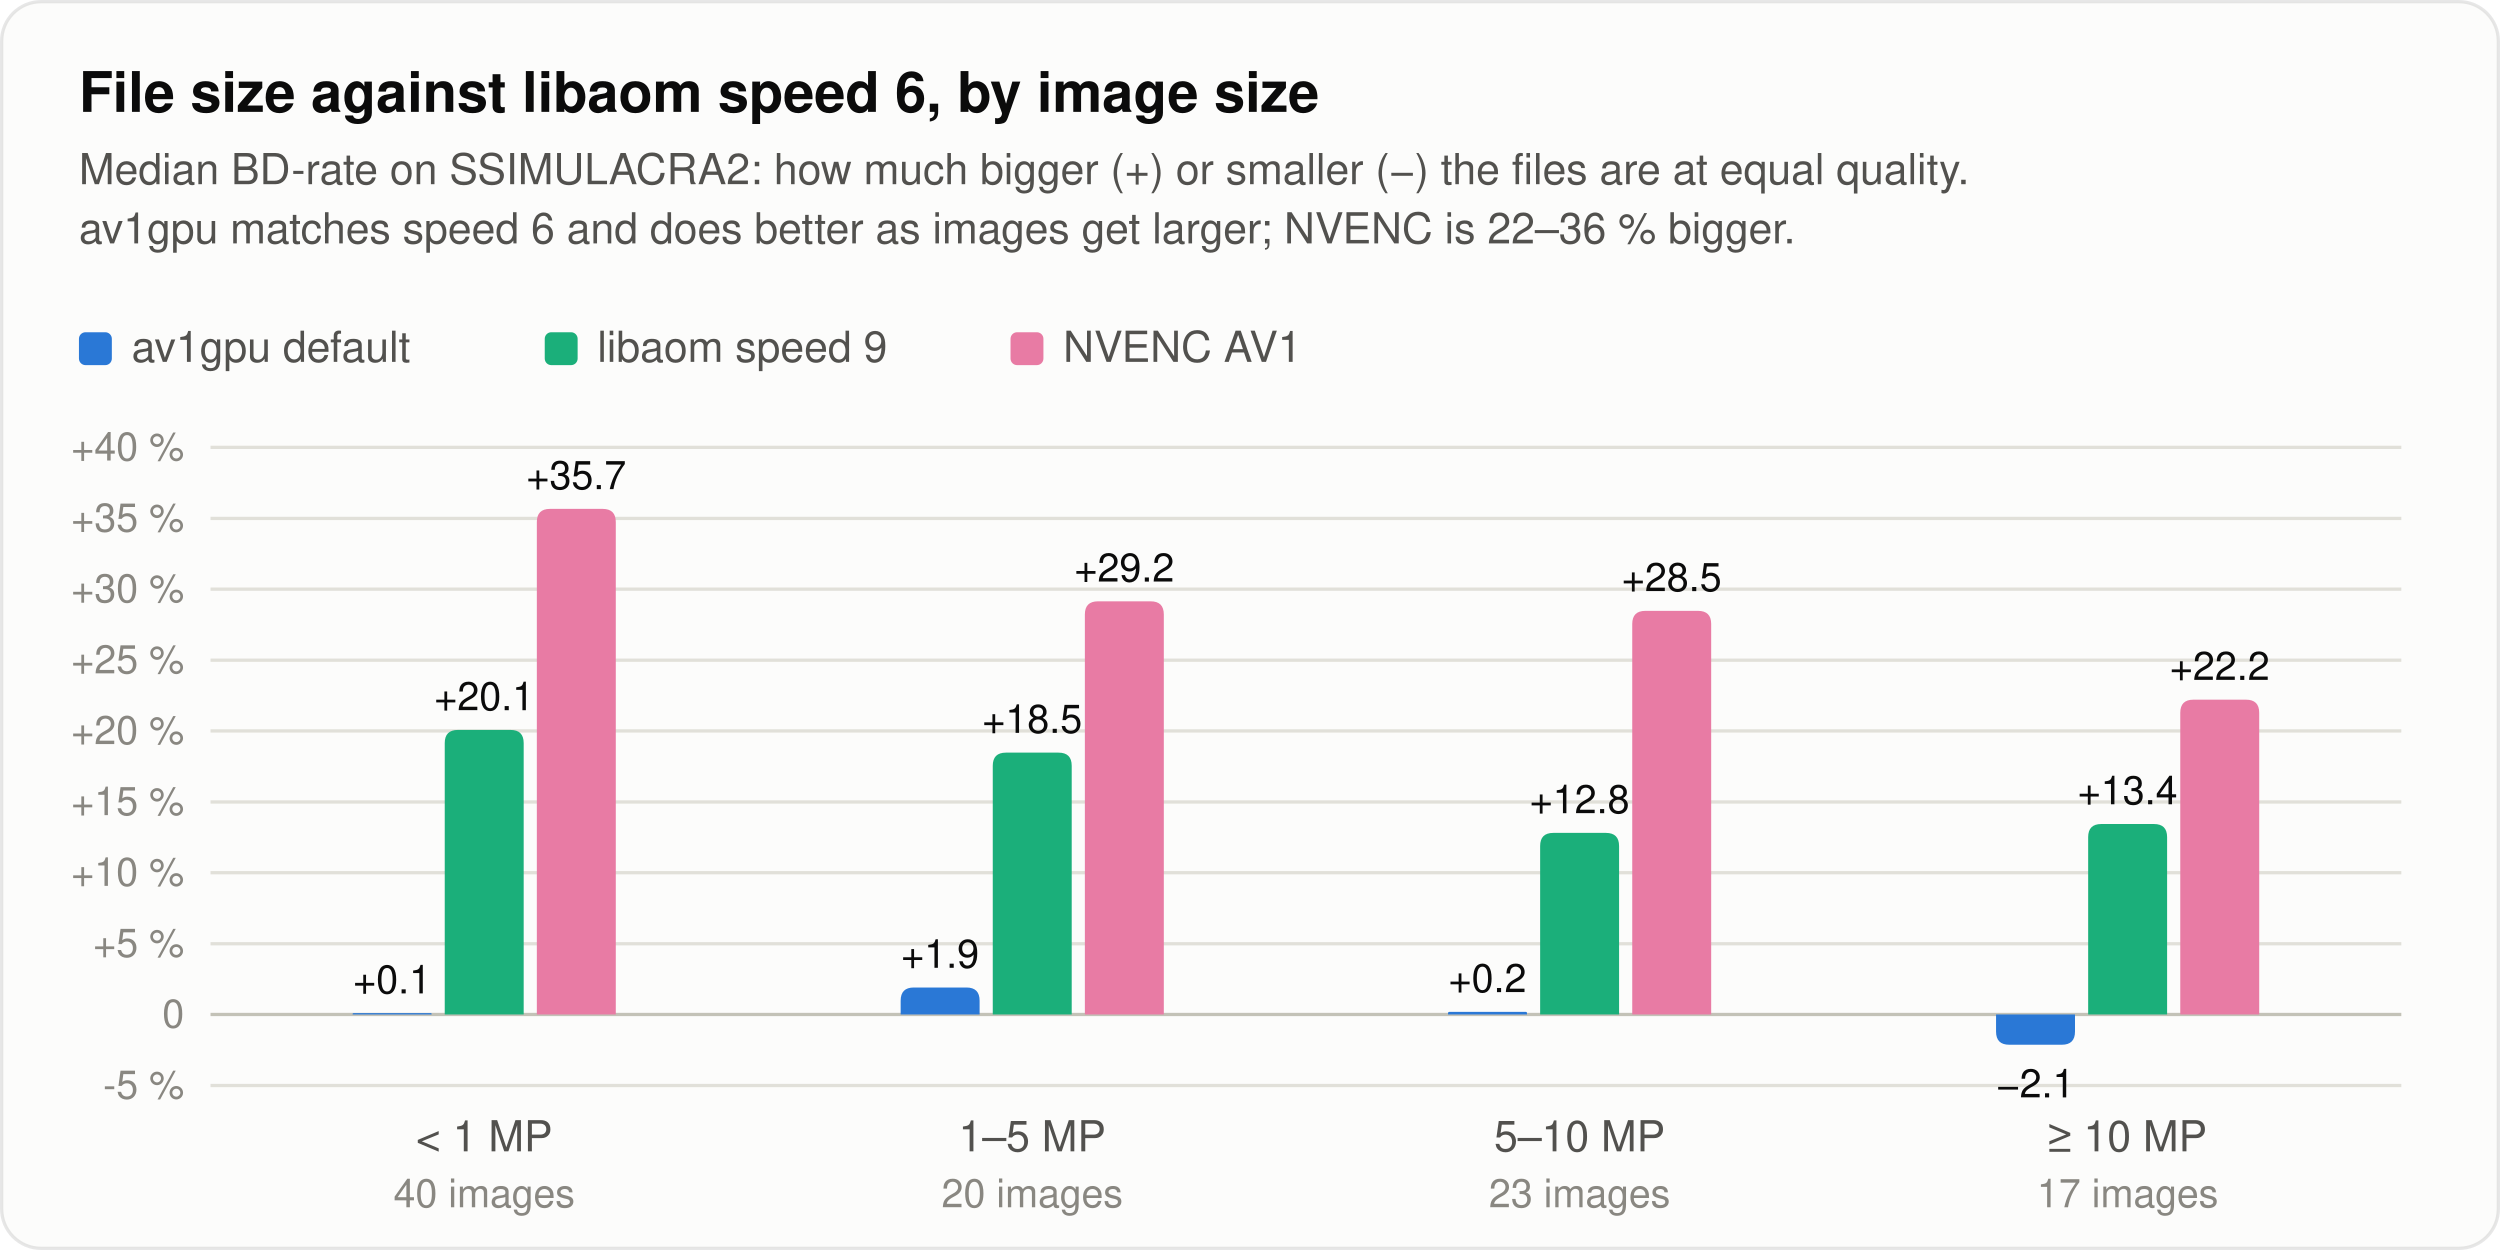
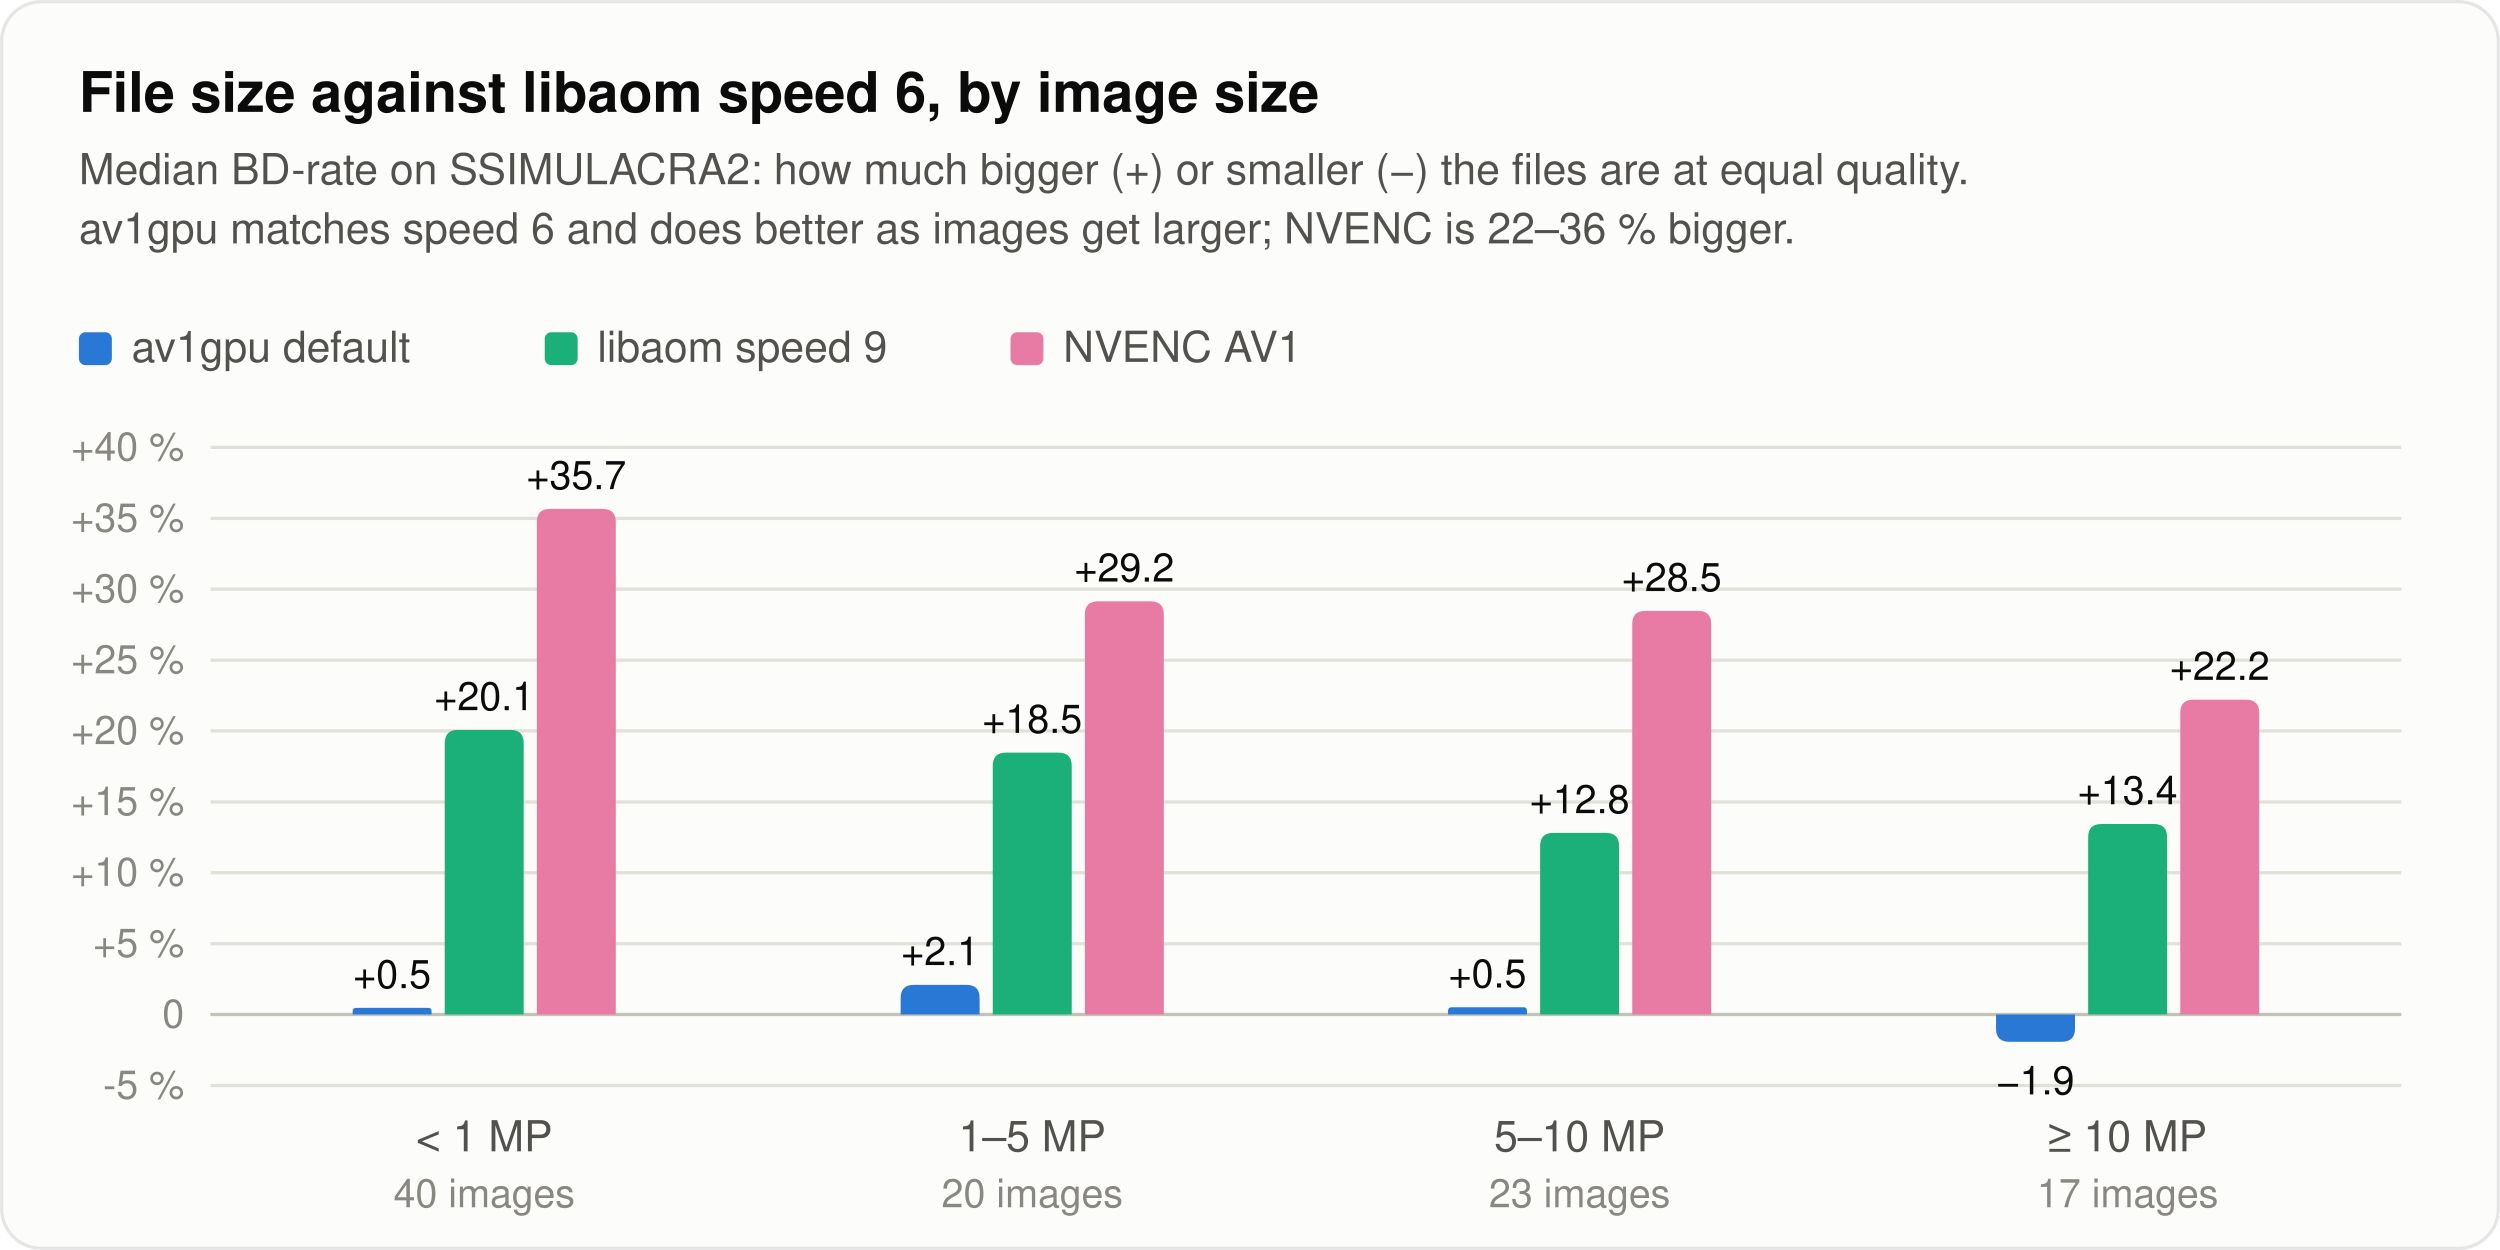
<svg xmlns="http://www.w3.org/2000/svg" width="760" height="380" viewBox="0 0 760 380" font-family="system-ui,-apple-system,'Segoe UI',Helvetica,Arial,sans-serif" role="img" aria-label="File size against libaom speed 6 by image size">
  <rect x="0.5" y="0.5" width="759" height="379" rx="12" fill="#fcfcfb" stroke="rgba(11,11,11,0.10)" />
  <text x="24.0" y="34.0" font-size="17" fill="#0b0b0b" text-anchor="start" font-weight="600">File size against libaom speed 6, by image size</text>
  <text x="24.0" y="56.0" font-size="13" fill="#52514e" text-anchor="start" font-weight="400">Median BD-rate on SSIMULACRA2: how much bigger (+) or smaller (−) the files are at equal quality.</text>
  <text x="24.0" y="74.0" font-size="13" fill="#52514e" text-anchor="start" font-weight="400">av1gpu matches speed 6 and does better as images get larger; NVENC is 22–36 % bigger.</text>
  <rect x="24" y="101" width="10" height="10" rx="2" fill="#2a78d6" />
  <text x="40.0" y="110.0" font-size="13" fill="#52514e" text-anchor="start" font-weight="400">av1gpu default</text>
  <rect x="165.6" y="101" width="10" height="10" rx="2" fill="#1baf7a" />
  <text x="181.6" y="110.0" font-size="13" fill="#52514e" text-anchor="start" font-weight="400">libaom speed 9</text>
  <rect x="307.2" y="101" width="10" height="10" rx="2" fill="#e87ba4" />
  <text x="323.2" y="110.0" font-size="13" fill="#52514e" text-anchor="start" font-weight="400">NVENC AV1</text>
  <line x1="64.0" y1="330.0" x2="730.0" y2="330.0" stroke="#e1e0d9" stroke-width="1" />
  <text x="56.0" y="334.0" font-size="12" fill="#898781" text-anchor="end" font-weight="400">-5 %</text>
  <line x1="64.0" y1="308.4" x2="730.0" y2="308.4" stroke="#c3c2b7" stroke-width="1" />
  <text x="56.0" y="312.4" font-size="12" fill="#898781" text-anchor="end" font-weight="400">0</text>
  <line x1="64.0" y1="286.9" x2="730.0" y2="286.9" stroke="#e1e0d9" stroke-width="1" />
  <text x="56.0" y="290.9" font-size="12" fill="#898781" text-anchor="end" font-weight="400">+5 %</text>
  <line x1="64.0" y1="265.3" x2="730.0" y2="265.3" stroke="#e1e0d9" stroke-width="1" />
  <text x="56.0" y="269.3" font-size="12" fill="#898781" text-anchor="end" font-weight="400">+10 %</text>
  <line x1="64.0" y1="243.8" x2="730.0" y2="243.8" stroke="#e1e0d9" stroke-width="1" />
  <text x="56.0" y="247.8" font-size="12" fill="#898781" text-anchor="end" font-weight="400">+15 %</text>
  <line x1="64.0" y1="222.2" x2="730.0" y2="222.2" stroke="#e1e0d9" stroke-width="1" />
  <text x="56.0" y="226.2" font-size="12" fill="#898781" text-anchor="end" font-weight="400">+20 %</text>
  <line x1="64.0" y1="200.7" x2="730.0" y2="200.7" stroke="#e1e0d9" stroke-width="1" />
  <text x="56.0" y="204.7" font-size="12" fill="#898781" text-anchor="end" font-weight="400">+25 %</text>
  <line x1="64.0" y1="179.1" x2="730.0" y2="179.1" stroke="#e1e0d9" stroke-width="1" />
  <text x="56.0" y="183.1" font-size="12" fill="#898781" text-anchor="end" font-weight="400">+30 %</text>
  <line x1="64.0" y1="157.6" x2="730.0" y2="157.6" stroke="#e1e0d9" stroke-width="1" />
  <text x="56.0" y="161.6" font-size="12" fill="#898781" text-anchor="end" font-weight="400">+35 %</text>
  <line x1="64.0" y1="136.0" x2="730.0" y2="136.0" stroke="#e1e0d9" stroke-width="1" />
  <text x="56.0" y="140.0" font-size="12" fill="#898781" text-anchor="end" font-weight="400">+40 %</text>
  <text x="147.2" y="350.0" font-size="13" fill="#52514e" text-anchor="middle" font-weight="400">&lt; 1 MP</text>
  <text x="147.2" y="367.0" font-size="12" fill="#898781" text-anchor="middle" font-weight="400">40 images</text>
-   <path d="M107.2,308.4 V308.2 Q107.2,308.0 107.5,308.0 H131.0 Q131.2,308.0 131.2,308.2 V308.4 Z" fill="#2a78d6" />
-   <text x="119.2" y="302.0" font-size="12" fill="#0b0b0b" text-anchor="middle" font-weight="400">+0.1</text>
+   <path d="M107.2,308.4 V307.4 Q107.2,306.4 108.3,306.4 H130.2 Q131.2,306.4 131.2,307.4 V308.4 Z" fill="#2a78d6" />
+   <text x="119.2" y="300.4" font-size="12" fill="#0b0b0b" text-anchor="middle" font-weight="400">+0.5</text>
  <path d="M135.2,308.4 V225.9 Q135.2,221.9 139.2,221.9 H155.2 Q159.2,221.9 159.2,225.9 V308.4 Z" fill="#1baf7a" />
  <text x="147.2" y="215.9" font-size="12" fill="#0b0b0b" text-anchor="middle" font-weight="400">+20.1</text>
  <path d="M163.2,308.4 V158.7 Q163.2,154.7 167.2,154.7 H183.2 Q187.2,154.7 187.2,158.7 V308.4 Z" fill="#e87ba4" />
  <text x="175.2" y="148.7" font-size="12" fill="#0b0b0b" text-anchor="middle" font-weight="400">+35.7</text>
  <text x="313.8" y="350.0" font-size="13" fill="#52514e" text-anchor="middle" font-weight="400">1–5 MP</text>
  <text x="313.8" y="367.0" font-size="12" fill="#898781" text-anchor="middle" font-weight="400">20 images</text>
-   <path d="M273.8,308.4 V304.2 Q273.8,300.2 277.8,300.2 H293.8 Q297.8,300.2 297.8,304.2 V308.4 Z" fill="#2a78d6" />
-   <text x="285.8" y="294.2" font-size="12" fill="#0b0b0b" text-anchor="middle" font-weight="400">+1.9</text>
+   <path d="M273.8,308.4 V303.4 Q273.8,299.4 277.8,299.4 H293.8 Q297.8,299.4 297.8,303.4 V308.4 Z" fill="#2a78d6" />
+   <text x="285.8" y="293.4" font-size="12" fill="#0b0b0b" text-anchor="middle" font-weight="400">+2.1</text>
  <path d="M301.8,308.4 V232.8 Q301.8,228.8 305.8,228.8 H321.8 Q325.8,228.8 325.8,232.8 V308.4 Z" fill="#1baf7a" />
  <text x="313.8" y="222.8" font-size="12" fill="#0b0b0b" text-anchor="middle" font-weight="400">+18.5</text>
  <path d="M329.8,308.4 V186.8 Q329.8,182.8 333.8,182.8 H349.8 Q353.8,182.8 353.8,186.8 V308.4 Z" fill="#e87ba4" />
  <text x="341.8" y="176.8" font-size="12" fill="#0b0b0b" text-anchor="middle" font-weight="400">+29.2</text>
  <text x="480.2" y="350.0" font-size="13" fill="#52514e" text-anchor="middle" font-weight="400">5–10 MP</text>
  <text x="480.2" y="367.0" font-size="12" fill="#898781" text-anchor="middle" font-weight="400">23 images</text>
-   <path d="M440.2,308.4 V308.0 Q440.2,307.6 440.7,307.6 H463.8 Q464.2,307.6 464.2,308.0 V308.4 Z" fill="#2a78d6" />
-   <text x="452.2" y="301.6" font-size="12" fill="#0b0b0b" text-anchor="middle" font-weight="400">+0.2</text>
+   <path d="M440.2,308.4 V307.3 Q440.2,306.2 441.4,306.2 H463.1 Q464.2,306.2 464.2,307.3 V308.4 Z" fill="#2a78d6" />
+   <text x="452.2" y="300.2" font-size="12" fill="#0b0b0b" text-anchor="middle" font-weight="400">+0.5</text>
  <path d="M468.2,308.4 V257.2 Q468.2,253.2 472.2,253.2 H488.2 Q492.2,253.2 492.2,257.2 V308.4 Z" fill="#1baf7a" />
  <text x="480.2" y="247.2" font-size="12" fill="#0b0b0b" text-anchor="middle" font-weight="400">+12.8</text>
  <path d="M496.2,308.4 V189.7 Q496.2,185.7 500.2,185.7 H516.2 Q520.2,185.7 520.2,189.7 V308.4 Z" fill="#e87ba4" />
  <text x="508.2" y="179.7" font-size="12" fill="#0b0b0b" text-anchor="middle" font-weight="400">+28.5</text>
  <text x="646.8" y="350.0" font-size="13" fill="#52514e" text-anchor="middle" font-weight="400">≥ 10 MP</text>
  <text x="646.8" y="367.0" font-size="12" fill="#898781" text-anchor="middle" font-weight="400">17 images</text>
-   <path d="M606.8,308.4 V313.6 Q606.8,317.6 610.8,317.6 H626.8 Q630.8,317.6 630.8,313.6 V308.4 Z" fill="#2a78d6" />
-   <text x="618.8" y="333.6" font-size="12" fill="#0b0b0b" text-anchor="middle" font-weight="400">−2.1</text>
+   <path d="M606.8,308.4 V312.7 Q606.8,316.7 610.8,316.7 H626.8 Q630.8,316.7 630.8,312.7 V308.4 Z" fill="#2a78d6" />
+   <text x="618.8" y="332.7" font-size="12" fill="#0b0b0b" text-anchor="middle" font-weight="400">−1.9</text>
  <path d="M634.8,308.4 V254.5 Q634.8,250.5 638.8,250.5 H654.8 Q658.8,250.5 658.8,254.5 V308.4 Z" fill="#1baf7a" />
  <text x="646.8" y="244.5" font-size="12" fill="#0b0b0b" text-anchor="middle" font-weight="400">+13.4</text>
  <path d="M662.8,308.4 V216.7 Q662.8,212.7 666.8,212.7 H682.8 Q686.8,212.7 686.8,216.7 V308.4 Z" fill="#e87ba4" />
  <text x="674.8" y="206.7" font-size="12" fill="#0b0b0b" text-anchor="middle" font-weight="400">+22.2</text>
</svg>
